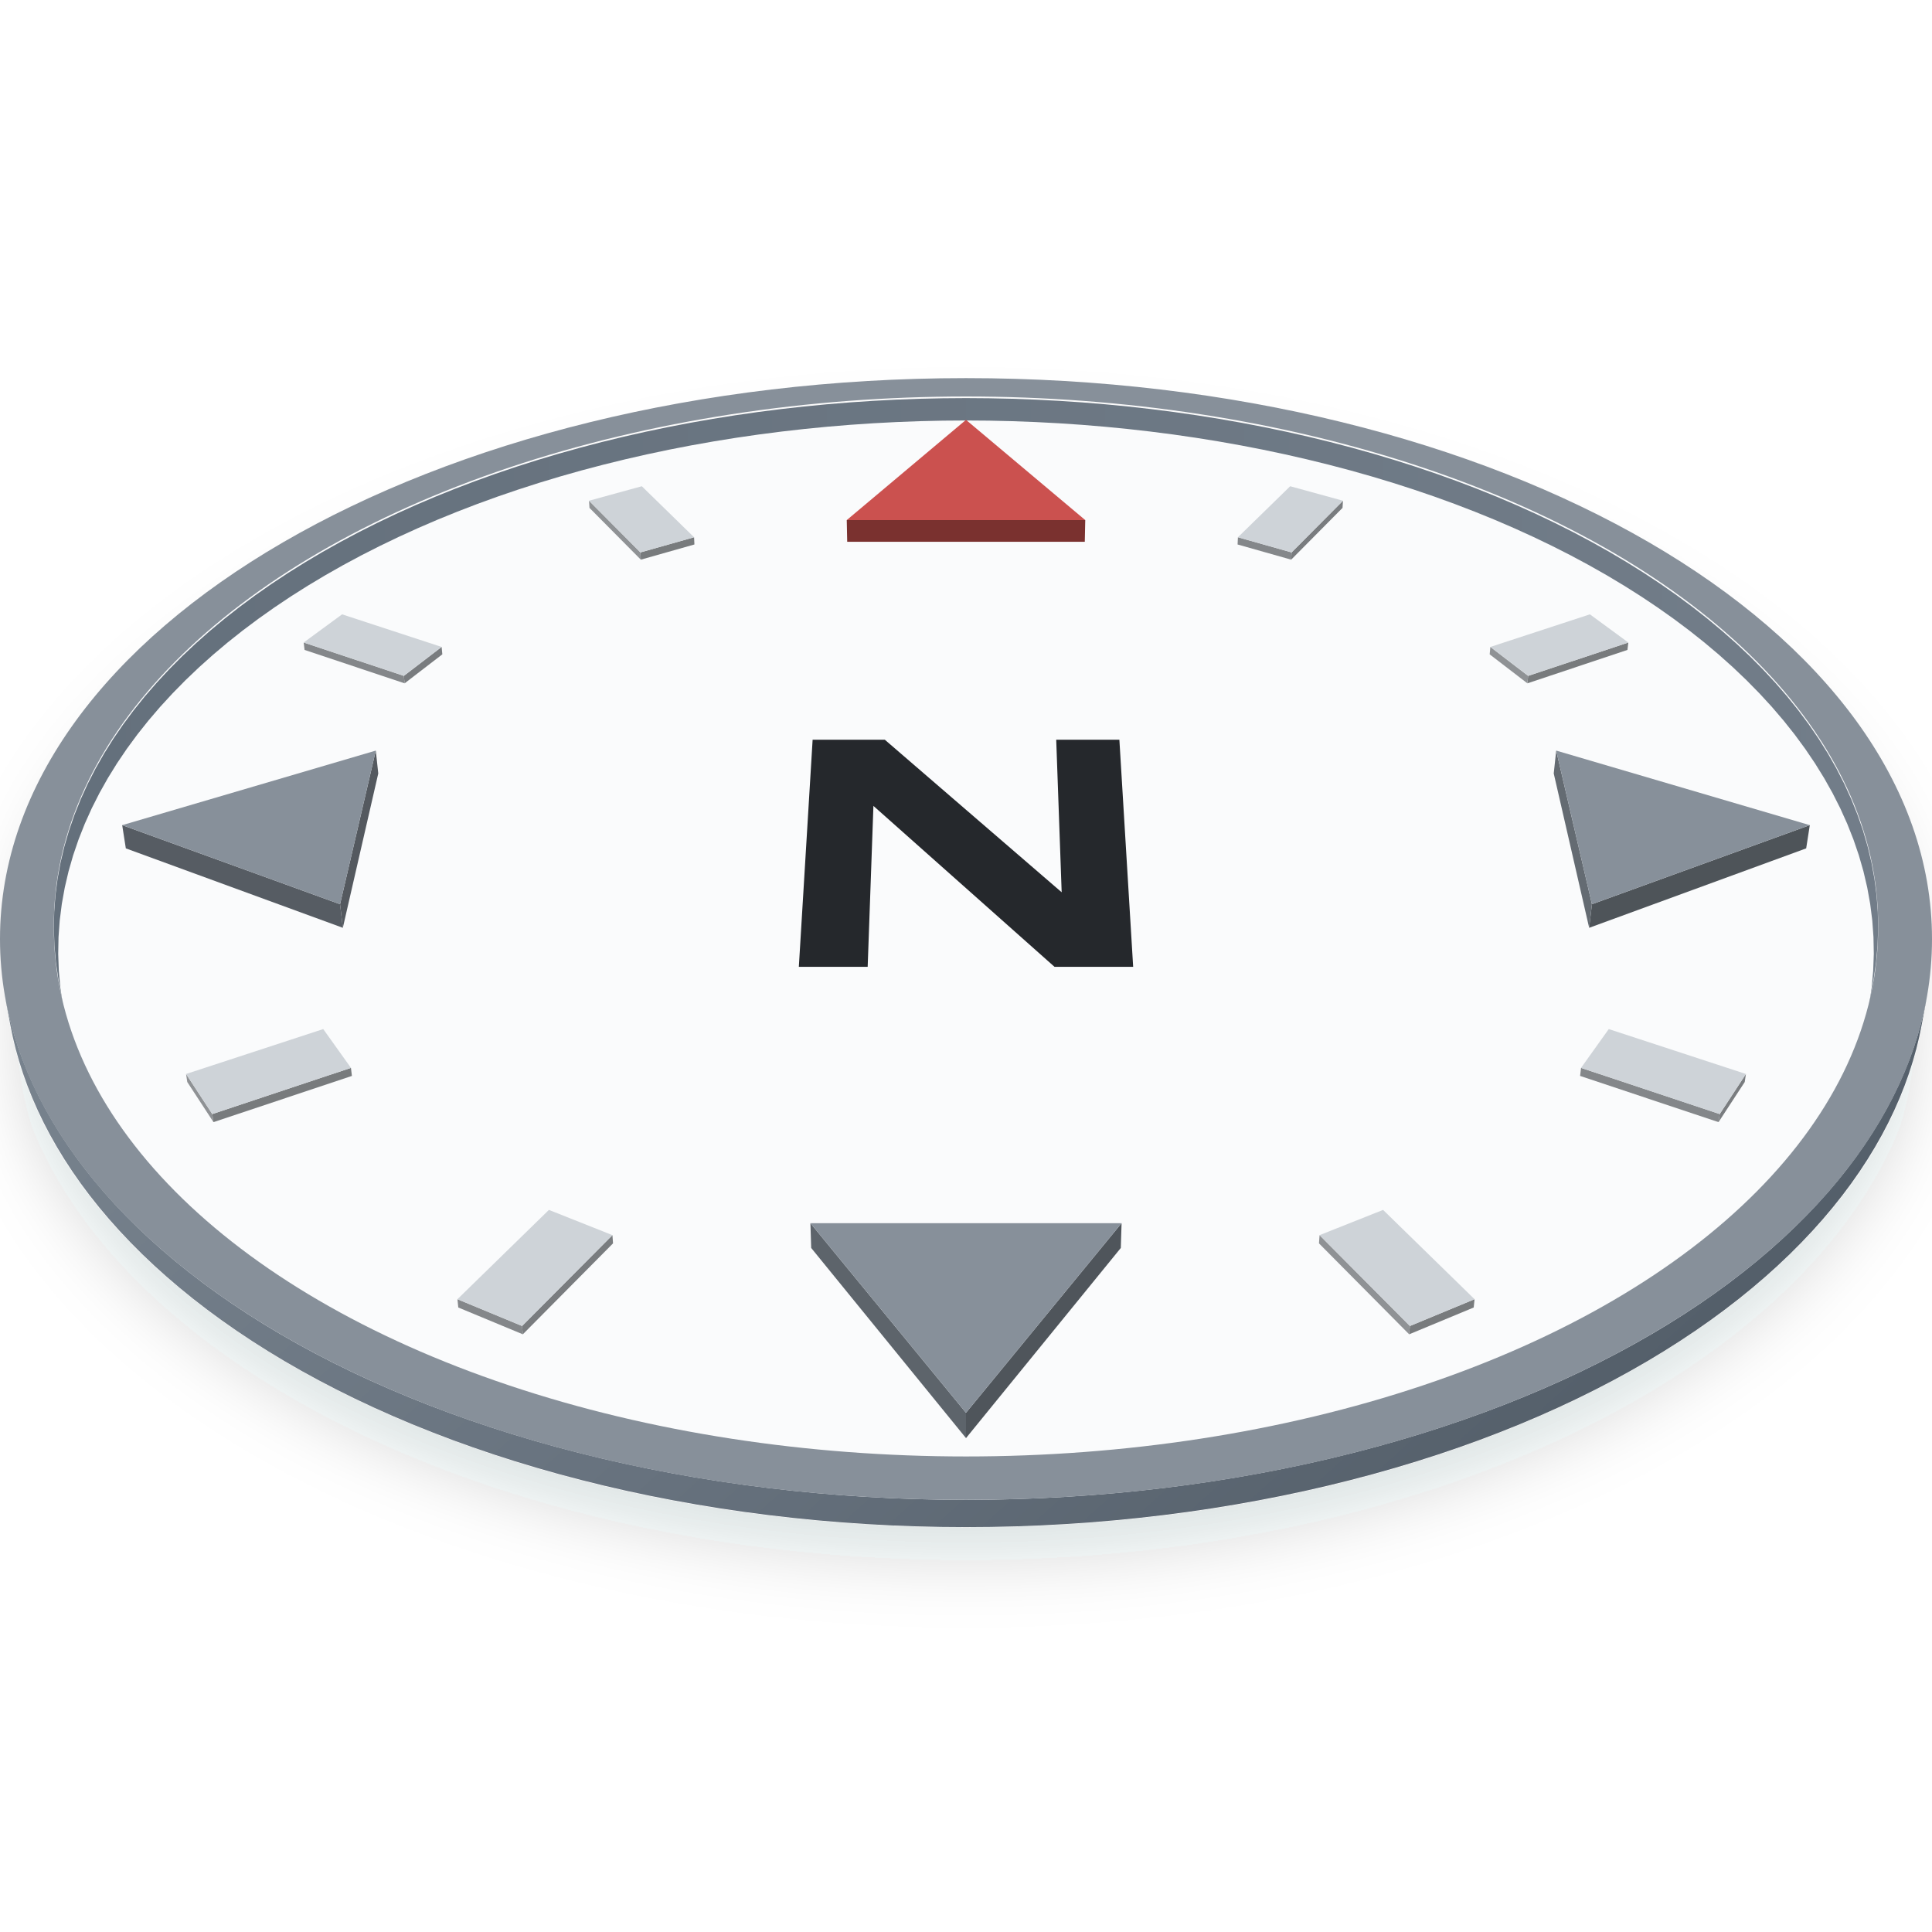
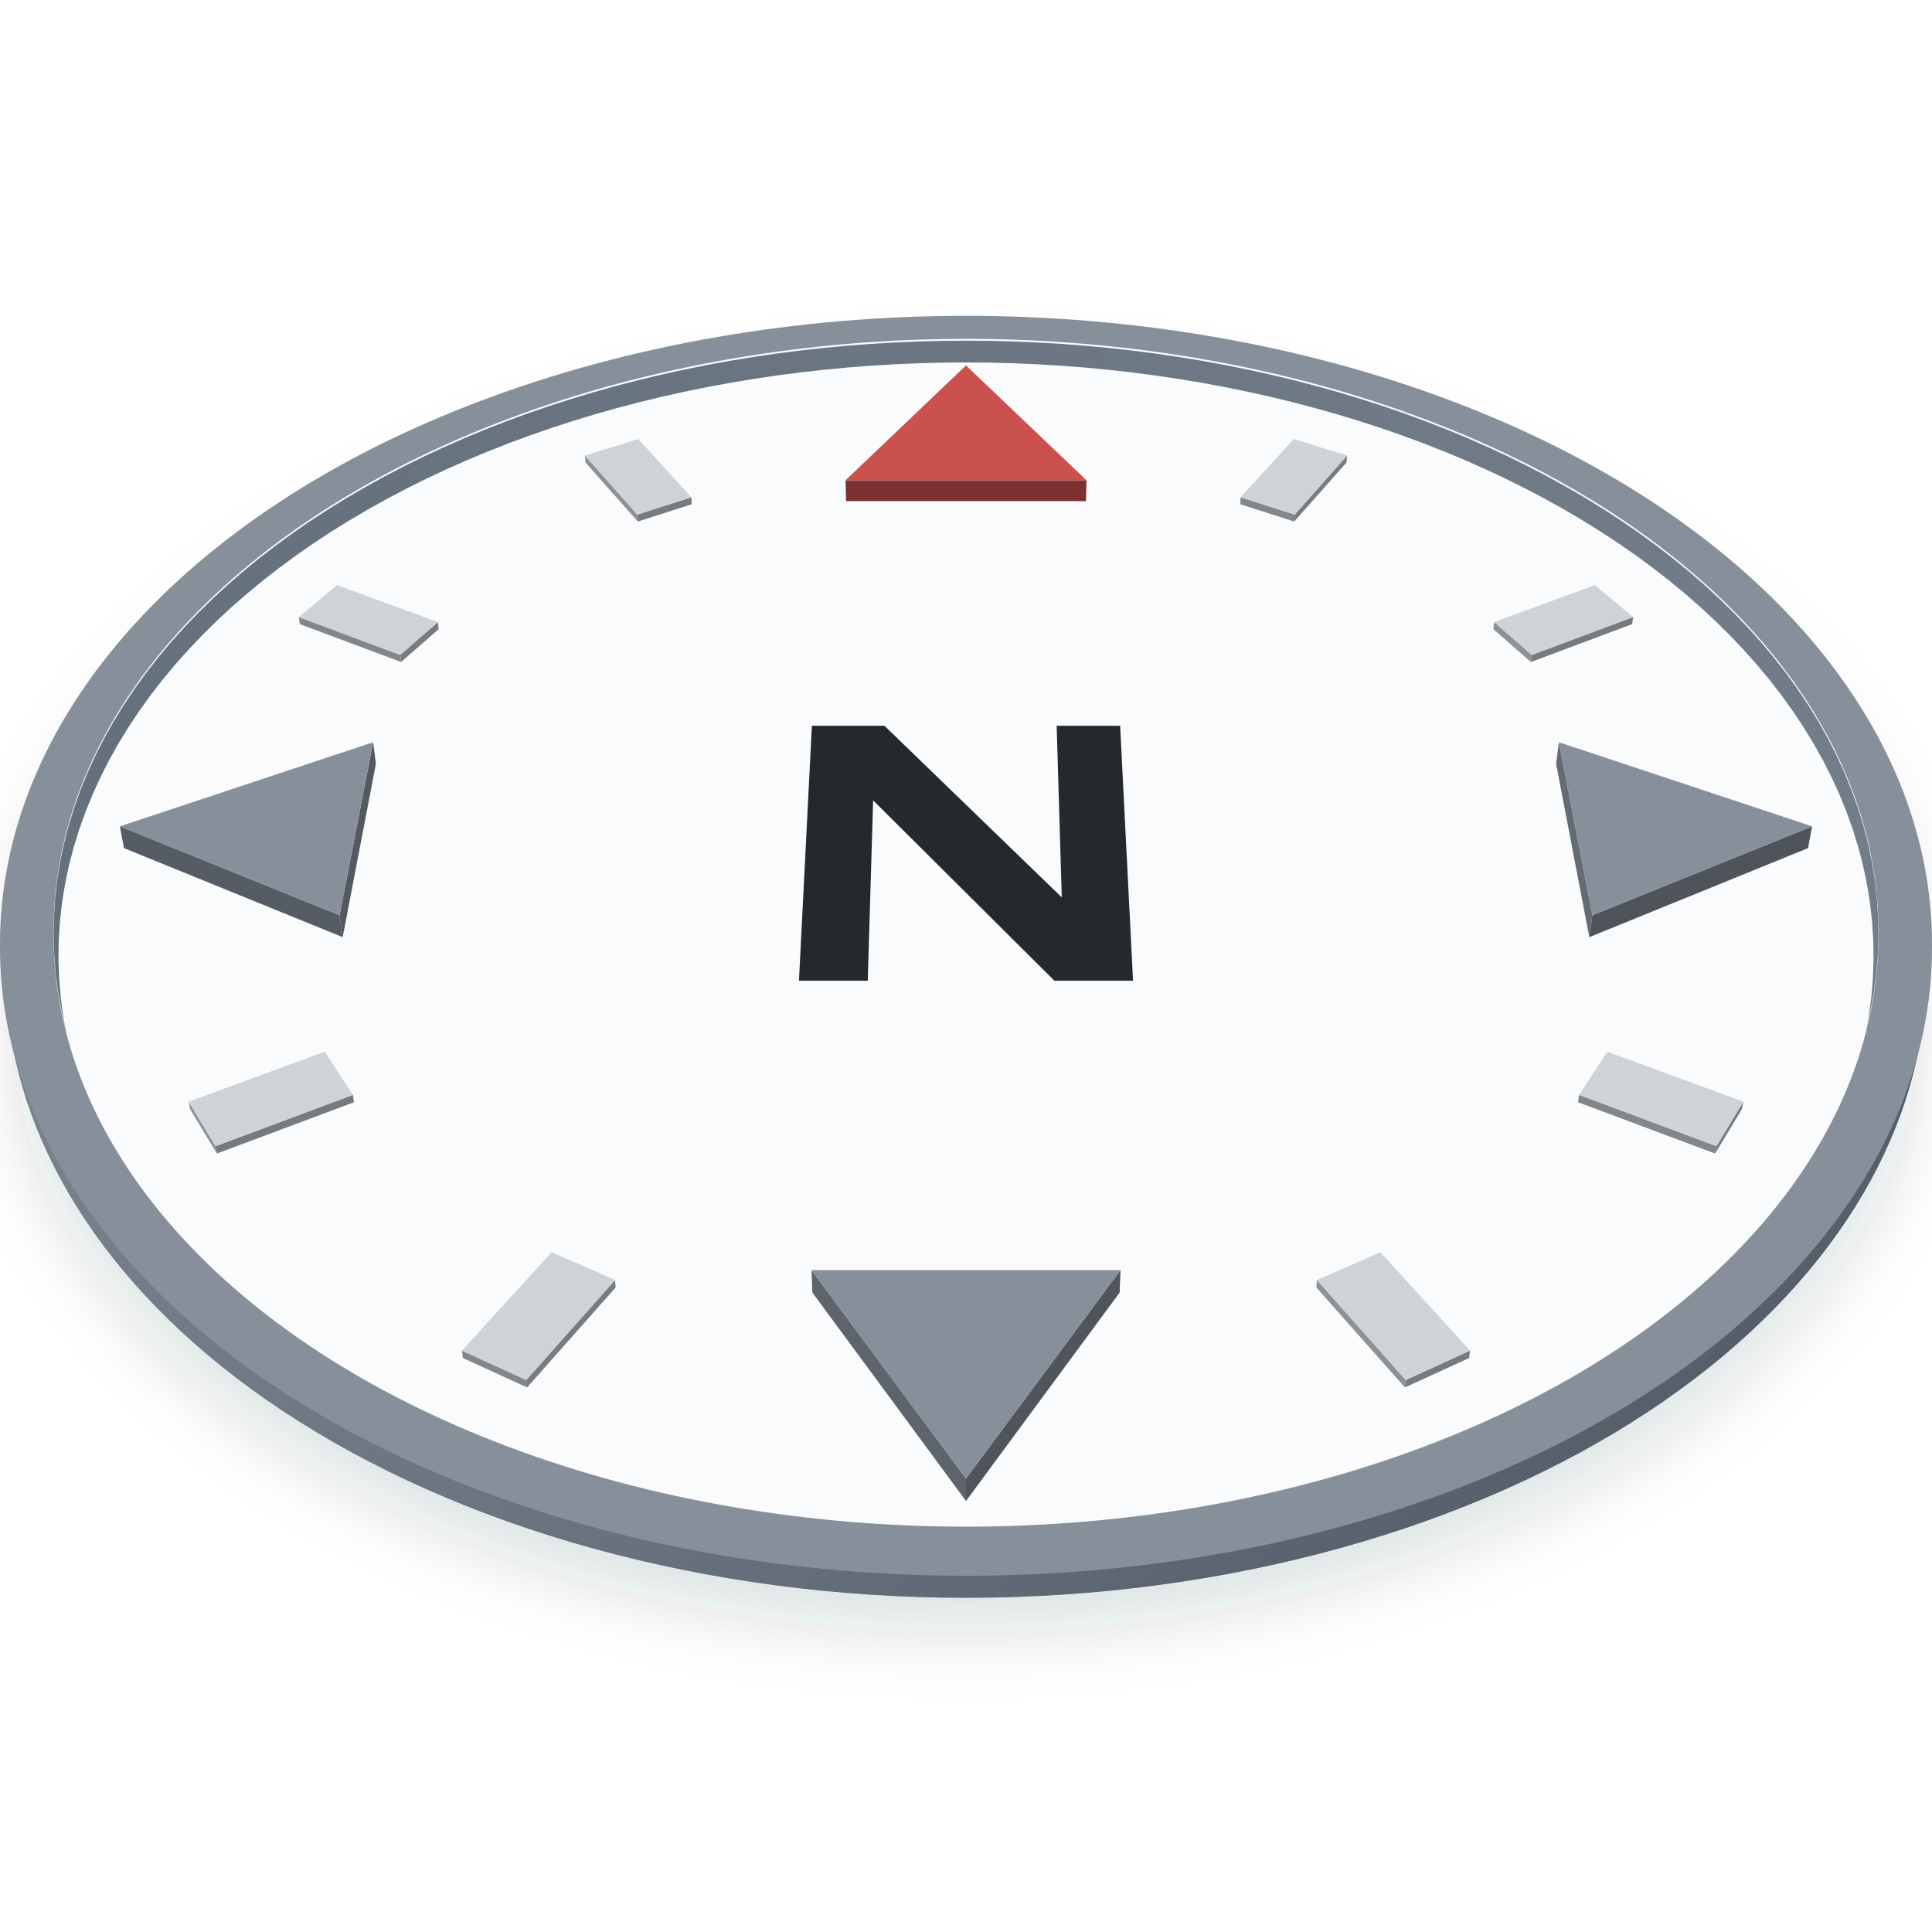
- <svg xmlns="http://www.w3.org/2000/svg" width="512" height="512" viewBox="13.024 13.024 229.952 229.952" role="img" aria-labelledby="title desc">
+ <svg xmlns="http://www.w3.org/2000/svg" width="512" height="512" viewBox="13.275 13.275 229.449 229.449" role="img" aria-labelledby="title desc">
  <defs>
    <filter id="shadow" x="-25%" y="-50%" width="150%" height="220%" color-interpolation-filters="sRGB">
      <feDropShadow dx="0" dy="4" stdDeviation="4" flood-color="#202b33" flood-opacity=".14" />
    </filter>
    <linearGradient id="outer-wall" x1="0" y1="0" x2="1" y2=".3">
      <stop stop-color="#79848f" />
      <stop offset=".55" stop-color="#67727e" />
      <stop offset="1" stop-color="#535e69" />
    </linearGradient>
    <linearGradient id="inner-wall" x1="0" y1="0" x2="1" y2="0">
      <stop stop-color="#64707c" />
      <stop offset="1" stop-color="#727d89" />
    </linearGradient>
  </defs>
-   <path id="face" fill="#fafbfc" filter="url(#shadow)" d="M 13.575 127.732 a 114.425 67.053 0 1 0 228.850 0 a 114.425 67.053 0 1 0 -228.850 0 Z" />
+   <path id="face" fill="#fafbfc" filter="url(#shadow)" d="M 13.888 128.312 a 114.112 74.733 0 1 0 228.224 0 a 114.112 74.733 0 1 0 -228.224 0 Z" />
  <g id="rim">
-     <path fill="url(#outer-wall)" d="M 241.767 134.913 L 241.470 136.377 L 241.117 137.843 L 240.706 139.310 L 240.238 140.778 L 239.712 142.246 L 239.128 143.713 L 238.484 145.178 L 237.781 146.640 L 237.019 148.099 L 236.196 149.553 L 235.313 151.002 L 234.370 152.444 L 233.366 153.880 L 232.301 155.307 L 231.176 156.724 L 229.989 158.132 L 228.742 159.528 L 227.433 160.912 L 226.065 162.283 L 224.635 163.639 L 223.145 164.980 L 221.596 166.305 L 219.987 167.612 L 218.318 168.900 L 216.591 170.169 L 214.807 171.418 L 212.964 172.644 L 211.065 173.848 L 209.110 175.028 L 207.100 176.183 L 205.035 177.312 L 202.918 178.414 L 200.748 179.488 L 198.527 180.533 L 196.256 181.548 L 193.936 182.532 L 191.569 183.484 L 189.157 184.404 L 186.699 185.289 L 184.199 186.140 L 181.657 186.955 L 179.076 187.733 L 176.457 188.475 L 173.801 189.178 L 171.111 189.843 L 168.388 190.469 L 165.634 191.054 L 162.852 191.598 L 160.043 192.101 L 157.210 192.563 L 154.354 192.982 L 151.477 193.358 L 148.583 193.690 L 145.672 193.980 L 142.748 194.225 L 139.812 194.426 L 136.867 194.583 L 133.915 194.695 L 130.959 194.762 L 128.000 194.784 L 125.041 194.762 L 122.085 194.695 L 119.133 194.583 L 116.188 194.426 L 113.252 194.225 L 110.328 193.980 L 107.417 193.690 L 104.523 193.358 L 101.646 192.982 L 98.790 192.563 L 95.957 192.101 L 93.148 191.598 L 90.366 191.054 L 87.612 190.469 L 84.889 189.843 L 82.199 189.178 L 79.543 188.475 L 76.924 187.733 L 74.343 186.955 L 71.801 186.140 L 69.301 185.289 L 66.843 184.404 L 64.431 183.484 L 62.064 182.532 L 59.744 181.548 L 57.473 180.533 L 55.252 179.488 L 53.082 178.414 L 50.965 177.312 L 48.900 176.183 L 46.890 175.028 L 44.935 173.848 L 43.036 172.644 L 41.193 171.418 L 39.409 170.169 L 37.682 168.900 L 36.013 167.612 L 34.404 166.305 L 32.855 164.980 L 31.365 163.639 L 29.935 162.283 L 28.567 160.912 L 27.258 159.528 L 26.011 158.132 L 24.824 156.724 L 23.699 155.307 L 22.634 153.880 L 21.630 152.444 L 20.687 151.002 L 19.804 149.553 L 18.981 148.099 L 18.219 146.640 L 17.516 145.178 L 16.872 143.713 L 16.288 142.246 L 15.762 140.778 L 15.294 139.310 L 14.883 137.843 L 14.530 136.377 L 14.233 134.913 L 13.673 131.869 L 13.969 133.326 L 14.322 134.786 L 14.732 136.248 L 15.200 137.710 L 15.726 139.172 L 16.311 140.633 L 16.956 142.092 L 17.660 143.549 L 18.424 145.002 L 19.248 146.450 L 20.133 147.894 L 21.079 149.331 L 22.086 150.761 L 23.154 152.182 L 24.284 153.595 L 25.474 154.998 L 26.726 156.389 L 28.039 157.768 L 29.413 159.134 L 30.849 160.486 L 32.344 161.822 L 33.900 163.142 L 35.516 164.445 L 37.192 165.730 L 38.927 166.995 L 40.720 168.239 L 42.571 169.462 L 44.479 170.662 L 46.443 171.838 L 48.463 172.990 L 50.538 174.115 L 52.666 175.214 L 54.847 176.285 L 57.079 177.327 L 59.361 178.339 L 61.693 179.320 L 64.072 180.270 L 66.498 181.186 L 68.968 182.069 L 71.482 182.918 L 74.037 183.731 L 76.633 184.507 L 79.267 185.247 L 81.937 185.948 L 84.642 186.611 L 87.380 187.235 L 90.149 187.819 L 92.947 188.362 L 95.772 188.864 L 98.622 189.324 L 101.494 189.742 L 104.387 190.117 L 107.298 190.449 L 110.225 190.737 L 113.166 190.982 L 116.119 191.182 L 119.081 191.339 L 122.050 191.450 L 125.024 191.517 L 128.000 191.540 L 130.976 191.517 L 133.950 191.450 L 136.919 191.339 L 139.881 191.182 L 142.834 190.982 L 145.775 190.737 L 148.702 190.449 L 151.613 190.117 L 154.506 189.742 L 157.378 189.324 L 160.228 188.864 L 163.053 188.362 L 165.851 187.819 L 168.620 187.235 L 171.358 186.611 L 174.063 185.948 L 176.733 185.247 L 179.367 184.507 L 181.963 183.731 L 184.518 182.918 L 187.032 182.069 L 189.502 181.186 L 191.928 180.270 L 194.307 179.320 L 196.639 178.339 L 198.921 177.327 L 201.153 176.285 L 203.334 175.214 L 205.462 174.115 L 207.537 172.990 L 209.557 171.838 L 211.521 170.662 L 213.429 169.462 L 215.280 168.239 L 217.073 166.995 L 218.808 165.730 L 220.484 164.445 L 222.100 163.142 L 223.656 161.822 L 225.151 160.486 L 226.587 159.134 L 227.961 157.768 L 229.274 156.389 L 230.526 154.998 L 231.716 153.595 L 232.846 152.182 L 233.914 150.761 L 234.921 149.331 L 235.867 147.894 L 236.752 146.450 L 237.576 145.002 L 238.340 143.549 L 239.044 142.092 L 239.689 140.633 L 240.274 139.172 L 240.800 137.710 L 241.268 136.248 L 241.678 134.786 L 242.031 133.326 L 242.327 131.869 Z" />
-     <path fill="url(#inner-wall)" d="M 20.500 132.603 L 20.205 130.577 L 20.024 128.559 L 19.952 126.552 L 19.990 124.556 L 20.133 122.574 L 20.382 120.608 L 20.733 118.659 L 21.184 116.729 L 21.732 114.820 L 22.377 112.933 L 23.115 111.069 L 23.943 109.230 L 24.860 107.418 L 25.864 105.633 L 26.951 103.876 L 28.120 102.148 L 29.367 100.451 L 30.691 98.786 L 32.090 97.152 L 33.561 95.552 L 35.101 93.985 L 36.708 92.453 L 38.381 90.956 L 40.116 89.494 L 41.912 88.069 L 43.766 86.680 L 45.676 85.329 L 47.640 84.015 L 49.657 82.739 L 51.723 81.501 L 53.837 80.302 L 55.997 79.142 L 58.201 78.022 L 60.447 76.941 L 62.733 75.899 L 65.057 74.897 L 67.418 73.936 L 69.813 73.014 L 72.241 72.133 L 74.701 71.293 L 77.189 70.492 L 79.706 69.733 L 82.248 69.014 L 84.816 68.337 L 87.406 67.700 L 90.017 67.104 L 92.649 66.548 L 95.299 66.034 L 97.965 65.561 L 100.647 65.129 L 103.343 64.738 L 106.052 64.389 L 108.771 64.080 L 111.500 63.813 L 114.238 63.586 L 116.982 63.401 L 119.732 63.257 L 122.485 63.154 L 125.242 63.092 L 128.000 63.072 L 130.758 63.092 L 133.515 63.154 L 136.268 63.257 L 139.018 63.401 L 141.762 63.586 L 144.500 63.813 L 147.229 64.080 L 149.948 64.389 L 152.657 64.738 L 155.353 65.129 L 158.035 65.561 L 160.701 66.034 L 163.351 66.548 L 165.983 67.104 L 168.594 67.700 L 171.184 68.337 L 173.752 69.014 L 176.294 69.733 L 178.811 70.492 L 181.299 71.293 L 183.759 72.133 L 186.187 73.014 L 188.582 73.936 L 190.943 74.897 L 193.267 75.899 L 195.553 76.941 L 197.799 78.022 L 200.003 79.142 L 202.163 80.302 L 204.277 81.501 L 206.343 82.739 L 208.360 84.015 L 210.324 85.329 L 212.234 86.680 L 214.088 88.069 L 215.884 89.494 L 217.619 90.956 L 219.292 92.453 L 220.899 93.985 L 222.439 95.552 L 223.910 97.152 L 225.309 98.786 L 226.633 100.451 L 227.880 102.148 L 229.049 103.876 L 230.136 105.633 L 231.140 107.418 L 232.057 109.230 L 232.885 111.069 L 233.623 112.933 L 234.268 114.820 L 234.816 116.729 L 235.267 118.659 L 235.618 120.608 L 235.867 122.574 L 236.010 124.556 L 236.048 126.552 L 235.976 128.559 L 235.795 130.577 L 235.500 132.603 L 236.025 129.569 L 236.318 127.552 L 236.497 125.543 L 236.566 123.544 L 236.525 121.557 L 236.377 119.584 L 236.125 117.627 L 235.769 115.687 L 235.313 113.766 L 234.759 111.866 L 234.108 109.988 L 233.364 108.134 L 232.529 106.304 L 231.605 104.501 L 230.594 102.725 L 229.500 100.977 L 228.323 99.258 L 227.068 97.570 L 225.735 95.913 L 224.328 94.288 L 222.849 92.697 L 221.300 91.138 L 219.684 89.614 L 218.002 88.125 L 216.258 86.672 L 214.452 85.254 L 212.589 83.874 L 210.669 82.530 L 208.694 81.223 L 206.668 79.955 L 204.592 78.724 L 202.468 77.533 L 200.298 76.379 L 198.084 75.265 L 195.828 74.190 L 193.531 73.155 L 191.197 72.159 L 188.826 71.204 L 186.420 70.288 L 183.981 69.412 L 181.512 68.576 L 179.012 67.781 L 176.485 67.026 L 173.932 66.312 L 171.354 65.638 L 168.754 65.005 L 166.131 64.413 L 163.489 63.861 L 160.829 63.351 L 158.152 62.880 L 155.459 62.451 L 152.753 62.063 L 150.033 61.715 L 147.303 61.408 L 144.564 61.143 L 141.816 60.918 L 139.061 60.734 L 136.300 60.590 L 133.536 60.488 L 130.769 60.427 L 128.000 60.406 L 125.231 60.427 L 122.464 60.488 L 119.700 60.590 L 116.939 60.734 L 114.184 60.918 L 111.436 61.143 L 108.697 61.408 L 105.967 61.715 L 103.247 62.063 L 100.541 62.451 L 97.848 62.880 L 95.171 63.351 L 92.511 63.861 L 89.869 64.413 L 87.246 65.005 L 84.646 65.638 L 82.068 66.312 L 79.515 67.026 L 76.988 67.781 L 74.488 68.576 L 72.019 69.412 L 69.580 70.288 L 67.174 71.204 L 64.803 72.159 L 62.469 73.155 L 60.172 74.190 L 57.916 75.265 L 55.702 76.379 L 53.532 77.533 L 51.408 78.724 L 49.332 79.955 L 47.306 81.223 L 45.331 82.530 L 43.411 83.874 L 41.548 85.254 L 39.742 86.672 L 37.998 88.125 L 36.316 89.614 L 34.700 91.138 L 33.151 92.697 L 31.672 94.288 L 30.265 95.913 L 28.932 97.570 L 27.677 99.258 L 26.500 100.977 L 25.406 102.725 L 24.395 104.501 L 23.471 106.304 L 22.636 108.134 L 21.892 109.988 L 21.241 111.866 L 20.687 113.766 L 20.231 115.687 L 19.875 117.627 L 19.623 119.584 L 19.475 121.557 L 19.434 123.544 L 19.503 125.543 L 19.682 127.552 L 19.975 129.569 Z" />
-     <path fill="#87909a" fill-rule="evenodd" d="M 13.024 124.784 a 114.976 66.755 0 1 0 229.952 0 a 114.976 66.755 0 1 0 -229.952 0 Z M 19.433 123.296 a 108.567 62.889 0 1 0 217.133 0 a 108.567 62.889 0 1 0 -217.133 0 Z" />
+     <path fill="url(#outer-wall)" d="M 240.926 139.061 L 240.544 140.660 L 240.108 142.259 L 239.616 143.858 L 239.069 145.455 L 238.467 147.051 L 237.808 148.644 L 237.093 150.233 L 236.321 151.817 L 235.493 153.396 L 234.607 154.968 L 233.664 156.532 L 232.664 158.088 L 231.606 159.635 L 230.491 161.171 L 229.318 162.695 L 228.088 164.207 L 226.801 165.705 L 225.457 167.189 L 224.056 168.656 L 222.598 170.107 L 221.084 171.541 L 219.515 172.955 L 217.890 174.349 L 216.210 175.723 L 214.475 177.074 L 212.687 178.402 L 210.846 179.705 L 208.953 180.984 L 207.007 182.236 L 205.012 183.460 L 202.966 184.656 L 200.871 185.823 L 198.729 186.959 L 196.539 188.063 L 194.304 189.135 L 192.025 190.174 L 189.702 191.178 L 187.338 192.147 L 184.933 193.080 L 182.489 193.975 L 180.007 194.833 L 177.489 195.651 L 174.937 196.431 L 172.352 197.170 L 169.736 197.868 L 167.090 198.524 L 164.416 199.138 L 161.716 199.709 L 158.993 200.236 L 156.247 200.720 L 153.481 201.158 L 150.696 201.552 L 147.895 201.901 L 145.080 202.204 L 142.252 202.460 L 139.414 202.671 L 136.568 202.834 L 133.716 202.952 L 130.859 203.022 L 128.000 203.045 L 125.141 203.022 L 122.284 202.952 L 119.432 202.834 L 116.586 202.671 L 113.748 202.460 L 110.920 202.204 L 108.105 201.901 L 105.304 201.552 L 102.519 201.158 L 99.753 200.720 L 97.007 200.236 L 94.284 199.709 L 91.584 199.138 L 88.910 198.524 L 86.264 197.868 L 83.648 197.170 L 81.063 196.431 L 78.511 195.651 L 75.993 194.833 L 73.511 193.975 L 71.067 193.080 L 68.662 192.147 L 66.298 191.178 L 63.975 190.174 L 61.696 189.135 L 59.461 188.063 L 57.271 186.959 L 55.129 185.823 L 53.034 184.656 L 50.988 183.460 L 48.993 182.236 L 47.047 180.984 L 45.154 179.705 L 43.313 178.402 L 41.525 177.074 L 39.790 175.723 L 38.110 174.349 L 36.485 172.955 L 34.916 171.541 L 33.402 170.107 L 31.944 168.656 L 30.543 167.189 L 29.199 165.705 L 27.912 164.207 L 26.682 162.695 L 25.509 161.171 L 24.394 159.635 L 23.336 158.088 L 22.336 156.532 L 21.393 154.968 L 20.507 153.396 L 19.679 151.817 L 18.907 150.233 L 18.192 148.644 L 17.533 147.051 L 16.931 145.455 L 16.384 143.858 L 15.892 142.259 L 15.456 140.660 L 15.074 139.061 L 14.452 136.255 L 14.833 137.851 L 15.269 139.448 L 15.761 141.044 L 16.308 142.640 L 16.912 144.233 L 17.572 145.824 L 18.288 147.411 L 19.062 148.993 L 19.893 150.570 L 20.782 152.140 L 21.728 153.703 L 22.732 155.258 L 23.793 156.803 L 24.913 158.337 L 26.090 159.860 L 27.325 161.371 L 28.618 162.868 L 29.968 164.350 L 31.375 165.817 L 32.839 167.267 L 34.360 168.699 L 35.938 170.113 L 37.571 171.506 L 39.259 172.879 L 41.002 174.229 L 42.799 175.557 L 44.650 176.860 L 46.554 178.138 L 48.510 179.389 L 50.516 180.613 L 52.573 181.809 L 54.680 182.975 L 56.834 184.111 L 59.036 185.215 L 61.284 186.287 L 63.577 187.326 L 65.913 188.330 L 68.291 189.298 L 70.710 190.231 L 73.169 191.126 L 75.666 191.984 L 78.199 192.803 L 80.767 193.582 L 83.368 194.321 L 86.000 195.019 L 88.663 195.675 L 91.353 196.289 L 94.069 196.861 L 96.810 197.388 L 99.573 197.872 L 102.357 198.310 L 105.159 198.704 L 107.978 199.053 L 110.811 199.356 L 113.656 199.612 L 116.513 199.823 L 119.377 199.987 L 122.248 200.104 L 125.123 200.174 L 128.000 200.198 L 130.877 200.174 L 133.752 200.104 L 136.623 199.987 L 139.487 199.823 L 142.344 199.612 L 145.189 199.356 L 148.022 199.053 L 150.841 198.704 L 153.643 198.310 L 156.427 197.872 L 159.190 197.388 L 161.931 196.861 L 164.647 196.289 L 167.337 195.675 L 170.000 195.019 L 172.632 194.321 L 175.233 193.582 L 177.801 192.803 L 180.334 191.984 L 182.831 191.126 L 185.290 190.231 L 187.709 189.298 L 190.087 188.330 L 192.423 187.326 L 194.716 186.287 L 196.964 185.215 L 199.166 184.111 L 201.320 182.975 L 203.427 181.809 L 205.484 180.613 L 207.490 179.389 L 209.446 178.138 L 211.350 176.860 L 213.201 175.557 L 214.998 174.229 L 216.741 172.879 L 218.429 171.506 L 220.062 170.113 L 221.640 168.699 L 223.161 167.267 L 224.625 165.817 L 226.032 164.350 L 227.382 162.868 L 228.675 161.371 L 229.910 159.860 L 231.087 158.337 L 232.207 156.803 L 233.268 155.258 L 234.272 153.703 L 235.218 152.140 L 236.107 150.570 L 236.938 148.993 L 237.712 147.411 L 238.428 145.824 L 239.088 144.233 L 239.692 142.640 L 240.239 141.044 L 240.731 139.448 L 241.167 137.851 L 241.548 136.255 Z" />
+     <path fill="url(#inner-wall)" d="M 21.204 136.293 L 20.785 134.011 L 20.483 131.734 L 20.293 129.465 L 20.217 127.206 L 20.250 124.960 L 20.392 122.728 L 20.640 120.514 L 20.993 118.318 L 21.448 116.143 L 22.002 113.991 L 22.655 111.863 L 23.403 109.762 L 24.244 107.687 L 25.175 105.642 L 26.196 103.628 L 27.302 101.645 L 28.492 99.695 L 29.763 97.780 L 31.113 95.899 L 32.540 94.056 L 34.041 92.249 L 35.613 90.481 L 37.255 88.752 L 38.965 87.063 L 40.739 85.414 L 42.576 83.807 L 44.473 82.242 L 46.429 80.719 L 48.440 79.239 L 50.506 77.803 L 52.623 76.411 L 54.789 75.064 L 57.004 73.761 L 59.263 72.504 L 61.566 71.292 L 63.911 70.126 L 66.295 69.006 L 68.717 67.932 L 71.175 66.905 L 73.667 65.925 L 76.190 64.992 L 78.745 64.105 L 81.327 63.267 L 83.937 62.475 L 86.571 61.731 L 89.229 61.035 L 91.909 60.386 L 94.609 59.785 L 97.327 59.232 L 100.063 58.727 L 102.813 58.270 L 105.577 57.860 L 108.354 57.499 L 111.141 57.186 L 113.937 56.921 L 116.740 56.705 L 119.550 56.536 L 122.364 56.416 L 125.181 56.343 L 128.000 56.319 L 130.819 56.343 L 133.636 56.416 L 136.450 56.536 L 139.260 56.705 L 142.063 56.921 L 144.859 57.186 L 147.646 57.499 L 150.423 57.860 L 153.187 58.270 L 155.937 58.727 L 158.673 59.232 L 161.391 59.785 L 164.091 60.386 L 166.771 61.035 L 169.429 61.731 L 172.063 62.475 L 174.673 63.267 L 177.255 64.105 L 179.810 64.992 L 182.333 65.925 L 184.825 66.905 L 187.283 67.932 L 189.705 69.006 L 192.089 70.126 L 194.434 71.292 L 196.737 72.504 L 198.996 73.761 L 201.211 75.064 L 203.377 76.411 L 205.494 77.803 L 207.560 79.239 L 209.571 80.719 L 211.527 82.242 L 213.424 83.807 L 215.261 85.414 L 217.035 87.063 L 218.745 88.752 L 220.387 90.481 L 221.959 92.249 L 223.460 94.056 L 224.887 95.899 L 226.237 97.780 L 227.508 99.695 L 228.698 101.645 L 229.804 103.628 L 230.825 105.642 L 231.756 107.687 L 232.597 109.762 L 233.345 111.863 L 233.998 113.991 L 234.552 116.143 L 235.007 118.318 L 235.360 120.514 L 235.608 122.728 L 235.750 124.960 L 235.783 127.206 L 235.707 129.465 L 235.517 131.734 L 235.215 134.011 L 234.796 136.293 L 235.381 133.491 L 235.798 131.212 L 236.100 128.939 L 236.286 126.674 L 236.360 124.419 L 236.323 122.177 L 236.177 119.950 L 235.924 117.740 L 235.567 115.549 L 235.106 113.379 L 234.546 111.231 L 233.887 109.108 L 233.132 107.012 L 232.284 104.942 L 231.344 102.902 L 230.316 100.892 L 229.202 98.915 L 228.003 96.970 L 226.723 95.059 L 225.364 93.184 L 223.927 91.346 L 222.417 89.544 L 220.834 87.781 L 219.182 86.057 L 217.462 84.373 L 215.677 82.729 L 213.830 81.127 L 211.922 79.566 L 209.955 78.048 L 207.933 76.573 L 205.856 75.142 L 203.728 73.754 L 201.550 72.411 L 199.324 71.113 L 197.053 69.859 L 194.738 68.651 L 192.381 67.489 L 189.985 66.373 L 187.551 65.303 L 185.082 64.280 L 182.578 63.303 L 180.042 62.373 L 177.476 61.490 L 174.881 60.654 L 172.260 59.866 L 169.613 59.124 L 166.943 58.430 L 164.251 57.784 L 161.539 57.185 L 158.808 56.634 L 156.060 56.131 L 153.298 55.676 L 150.521 55.268 L 147.732 54.908 L 144.933 54.596 L 142.125 54.333 L 139.309 54.117 L 136.487 53.949 L 133.660 53.829 L 130.831 53.757 L 128.000 53.733 L 125.169 53.757 L 122.340 53.829 L 119.513 53.949 L 116.691 54.117 L 113.875 54.333 L 111.067 54.596 L 108.268 54.908 L 105.479 55.268 L 102.702 55.676 L 99.940 56.131 L 97.192 56.634 L 94.461 57.185 L 91.749 57.784 L 89.057 58.430 L 86.387 59.124 L 83.740 59.866 L 81.119 60.654 L 78.524 61.490 L 75.958 62.373 L 73.422 63.303 L 70.918 64.280 L 68.449 65.303 L 66.015 66.373 L 63.619 67.489 L 61.262 68.651 L 58.947 69.859 L 56.676 71.113 L 54.450 72.411 L 52.272 73.754 L 50.144 75.142 L 48.067 76.573 L 46.045 78.048 L 44.078 79.566 L 42.170 81.127 L 40.323 82.729 L 38.538 84.373 L 36.818 86.057 L 35.166 87.781 L 33.583 89.544 L 32.073 91.346 L 30.636 93.184 L 29.277 95.059 L 27.997 96.970 L 26.798 98.915 L 25.684 100.892 L 24.656 102.902 L 23.716 104.942 L 22.868 107.012 L 22.113 109.108 L 21.454 111.231 L 20.894 113.379 L 20.433 115.549 L 20.076 117.740 L 19.823 119.950 L 19.677 122.177 L 19.640 124.419 L 19.714 126.674 L 19.900 128.939 L 20.202 131.212 L 20.619 133.491 Z" />
+     <path fill="#87909a" fill-rule="evenodd" d="M 13.275 125.600 a 114.725 74.597 0 1 0 229.449 0 a 114.725 74.597 0 1 0 -229.449 0 Z M 19.638 124.052 a 108.362 70.319 0 1 0 216.723 0 a 108.362 70.319 0 1 0 -216.723 0 Z" />
  </g>
  <g id="intermediate-marks">
    <g id="mark-30">
-       <path fill="#797c7f" d="M 172.815 73.473 L 166.703 79.636 L 166.752 78.774 L 172.871 72.623 Z" />
-       <path fill="#84878a" d="M 166.703 79.636 L 160.324 77.829 L 160.365 76.970 L 166.752 78.774 Z" />
-       <path fill="#ced3d8" d="M 166.585 70.897 L 172.871 72.623 L 166.752 78.774 L 160.365 76.970 Z" />
+       <path fill="#797c7f" d="M 173.193 68.200 L 166.979 75.214 L 167.036 74.387 L 173.257 67.380 Z" />
+       <path fill="#84878a" d="M 166.979 75.214 L 160.567 73.159 L 160.614 72.334 L 167.036 74.387 Z" />
+       <path fill="#ced3d8" d="M 166.931 65.412 L 173.257 67.380 L 167.036 74.387 L 160.614 72.334 Z" />
    </g>
    <g id="mark-60">
-       <path fill="#787b7d" d="M 206.727 90.379 L 194.818 94.356 L 194.908 93.468 L 206.831 89.498 Z" />
-       <path fill="#8f9295" d="M 194.818 94.356 L 190.329 90.905 L 190.412 90.024 L 194.908 93.468 Z" />
-       <path fill="#ced3d8" d="M 202.257 86.145 L 206.831 89.498 L 194.908 93.468 L 190.412 90.024 Z" />
+       <path fill="#787b7d" d="M 207.113 87.399 L 195.091 91.896 L 195.192 91.053 L 207.232 86.560 Z" />
+       <path fill="#8f9295" d="M 195.091 91.896 L 190.628 87.995 L 190.722 87.156 L 195.192 91.053 Z" />
+       <path fill="#ced3d8" d="M 202.686 82.761 L 207.232 86.560 L 195.192 91.053 L 190.722 87.156 Z" />
    </g>
    <g id="mark-120">
-       <path fill="#797c7f" d="M 220.686 141.809 L 217.567 146.584 L 217.709 145.622 L 220.830 140.853 Z" />
-       <path fill="#84878a" d="M 217.567 146.584 L 201.091 141.082 L 201.205 140.126 L 217.709 145.622 Z" />
-       <path fill="#ced3d8" d="M 220.830 140.853 L 217.709 145.622 L 201.205 140.126 L 204.503 135.507 Z" />
+       <path fill="#797c7f" d="M 220.156 144.987 L 216.967 150.272 L 217.124 149.394 L 220.316 144.111 Z" />
+       <path fill="#84878a" d="M 216.967 150.272 L 200.685 144.181 L 200.811 143.305 L 217.124 149.394 Z" />
+       <path fill="#ced3d8" d="M 220.316 144.111 L 217.124 149.394 L 200.811 143.305 L 204.163 138.177 Z" />
    </g>
    <g id="mark-150">
-       <path fill="#787b7d" d="M 188.429 168.646 L 180.747 171.837 L 180.837 170.847 L 188.531 167.659 Z" />
-       <path fill="#8f9295" d="M 180.747 171.837 L 170.012 161.013 L 170.082 160.034 L 180.837 170.847 Z" />
-       <path fill="#ced3d8" d="M 188.531 167.659 L 180.837 170.847 L 170.082 160.034 L 177.642 157.030 Z" />
+       <path fill="#787b7d" d="M 187.754 174.556 L 180.124 178.050 L 180.223 177.165 L 187.865 173.672 Z" />
+       <path fill="#8f9295" d="M 180.124 178.050 L 169.608 166.179 L 169.684 165.296 L 180.223 177.165 Z" />
+       <path fill="#ced3d8" d="M 187.865 173.672 L 180.223 177.165 L 169.684 165.296 L 177.204 161.989 Z" />
    </g>
    <g id="mark-210">
-       <path fill="#84878a" d="M 75.253 171.837 L 67.571 168.646 L 67.469 167.659 L 75.163 170.847 Z" />
-       <path fill="#797c7f" d="M 85.988 161.013 L 75.253 171.837 L 75.163 170.847 L 85.918 160.034 Z" />
-       <path fill="#ced3d8" d="M 75.163 170.847 L 67.469 167.659 L 78.358 157.030 L 85.918 160.034 Z" />
+       <path fill="#84878a" d="M 75.876 178.050 L 68.246 174.556 L 68.135 173.672 L 75.777 177.165 Z" />
+       <path fill="#797c7f" d="M 86.392 166.179 L 75.876 178.050 L 75.777 177.165 L 86.316 165.296 Z" />
+       <path fill="#ced3d8" d="M 75.777 177.165 L 68.135 173.672 L 78.796 161.989 L 86.316 165.296 Z" />
    </g>
    <g id="mark-240">
-       <path fill="#8f9295" d="M 38.433 146.584 L 35.314 141.809 L 35.170 140.853 L 38.291 145.622 Z" />
-       <path fill="#787b7d" d="M 54.909 141.082 L 38.433 146.584 L 38.291 145.622 L 54.795 140.126 Z" />
-       <path fill="#ced3d8" d="M 38.291 145.622 L 35.170 140.853 L 51.497 135.507 L 54.795 140.126 Z" />
+       <path fill="#8f9295" d="M 39.033 150.272 L 35.844 144.987 L 35.684 144.111 L 38.876 149.394 Z" />
+       <path fill="#787b7d" d="M 55.315 144.181 L 39.033 150.272 L 38.876 149.394 L 55.189 143.305 Z" />
+       <path fill="#ced3d8" d="M 38.876 149.394 L 35.684 144.111 L 51.837 138.177 L 55.189 143.305 Z" />
    </g>
    <g id="mark-300">
-       <path fill="#797c7f" d="M 65.671 90.905 L 61.182 94.356 L 61.092 93.468 L 65.588 90.024 Z" />
-       <path fill="#84878a" d="M 61.182 94.356 L 49.273 90.379 L 49.169 89.498 L 61.092 93.468 Z" />
-       <path fill="#ced3d8" d="M 49.169 89.498 L 53.743 86.145 L 65.588 90.024 L 61.092 93.468 Z" />
+       <path fill="#797c7f" d="M 65.372 87.995 L 60.909 91.896 L 60.808 91.053 L 65.278 87.156 Z" />
+       <path fill="#84878a" d="M 60.909 91.896 L 48.887 87.399 L 48.768 86.560 L 60.808 91.053 Z" />
+       <path fill="#ced3d8" d="M 48.768 86.560 L 53.314 82.761 L 65.278 87.156 L 60.808 91.053 Z" />
    </g>
    <g id="mark-330">
-       <path fill="#787b7d" d="M 95.676 77.829 L 89.297 79.636 L 89.248 78.774 L 95.635 76.970 Z" />
-       <path fill="#8f9295" d="M 89.297 79.636 L 83.185 73.473 L 83.129 72.623 L 89.248 78.774 Z" />
-       <path fill="#ced3d8" d="M 83.129 72.623 L 89.415 70.897 L 95.635 76.970 L 89.248 78.774 Z" />
+       <path fill="#787b7d" d="M 95.433 73.159 L 89.021 75.214 L 88.964 74.387 L 95.386 72.334 Z" />
+       <path fill="#8f9295" d="M 89.021 75.214 L 82.807 68.200 L 82.743 67.380 L 88.964 74.387 Z" />
+       <path fill="#ced3d8" d="M 82.743 67.380 L 89.069 65.412 L 95.386 72.334 L 88.964 74.387 Z" />
    </g>
  </g>
  <g id="cardinal-pointers">
    <g id="north">
-       <path fill="#7a312f" d="M 142.139 77.507 L 113.861 77.507 L 113.807 74.926 L 142.193 74.926 Z" />
-       <path fill="#cb514f" d="M 128.000 62.996 L 142.193 74.926 L 113.807 74.926 Z" />
+       <path fill="#7a312f" d="M 142.246 72.792 L 113.754 72.792 L 113.692 70.313 L 142.308 70.313 Z" />
+       <path fill="#cb514f" d="M 128.000 56.673 L 142.308 70.313 L 113.692 70.313 Z" />
    </g>
    <g id="east">
-       <path fill="#4e5459" d="M 228.000 114.000 L 202.170 123.454 L 202.500 120.648 L 228.432 111.236 Z" />
-       <path fill="#646b72" d="M 202.170 123.454 L 197.954 105.083 L 198.247 102.361 L 202.500 120.648 Z" />
-       <path fill="#87909a" d="M 228.432 111.236 L 202.500 120.648 L 198.247 102.361 Z" />
+       <path fill="#4e5459" d="M 228.000 114.000 L 202.026 124.574 L 202.394 121.967 L 228.485 111.414 Z" />
+       <path fill="#646b72" d="M 202.026 124.574 L 198.083 103.989 L 198.413 101.425 L 202.394 121.967 Z" />
+       <path fill="#87909a" d="M 228.485 111.414 L 202.394 121.967 L 198.413 101.425 Z" />
    </g>
    <g id="south">
-       <path fill="#5d646b" d="M 128.000 184.192 L 109.574 161.559 L 109.482 158.610 L 128.000 181.178 Z" />
-       <path fill="#4f555b" d="M 146.426 161.559 L 128.000 184.192 L 128.000 181.178 L 146.518 158.610 Z" />
-       <path fill="#87909a" d="M 128.000 181.178 L 109.482 158.610 L 146.518 158.610 Z" />
+       <path fill="#5d646b" d="M 128.000 191.537 L 109.753 166.779 L 109.652 164.119 L 128.000 188.868 Z" />
+       <path fill="#4f555b" d="M 146.247 166.779 L 128.000 191.537 L 128.000 188.868 L 146.348 164.119 Z" />
+       <path fill="#87909a" d="M 128.000 188.868 L 109.652 164.119 L 146.348 164.119 Z" />
    </g>
    <g id="west">
-       <path fill="#54595f" d="M 58.046 105.083 L 53.830 123.454 L 53.500 120.648 L 57.753 102.361 Z" />
-       <path fill="#565c63" d="M 53.830 123.454 L 28.000 114.000 L 27.568 111.236 L 53.500 120.648 Z" />
-       <path fill="#87909a" d="M 27.568 111.236 L 57.753 102.361 L 53.500 120.648 Z" />
+       <path fill="#54595f" d="M 57.917 103.989 L 53.974 124.574 L 53.606 121.967 L 57.587 101.425 Z" />
+       <path fill="#565c63" d="M 53.974 124.574 L 28.000 114.000 L 27.515 111.414 L 53.606 121.967 Z" />
+       <path fill="#87909a" d="M 27.515 111.414 L 57.587 101.425 L 53.606 121.967 Z" />
    </g>
  </g>
-   <path id="letter-n" fill="#25282c" d="M 108.104 128.097 L 109.745 101.066 L 118.336 101.066 L 139.387 119.225 L 138.738 101.066 L 146.255 101.066 L 147.896 128.097 L 138.533 128.097 L 116.981 108.944 L 116.297 128.097 Z" />
+   <path id="letter-n" fill="#25282c" d="M 108.162 129.752 L 109.696 99.466 L 118.310 99.466 L 139.374 119.849 L 138.767 99.466 L 146.304 99.466 L 147.838 129.752 L 138.502 129.752 L 116.969 108.328 L 116.331 129.752 Z" />
</svg>
